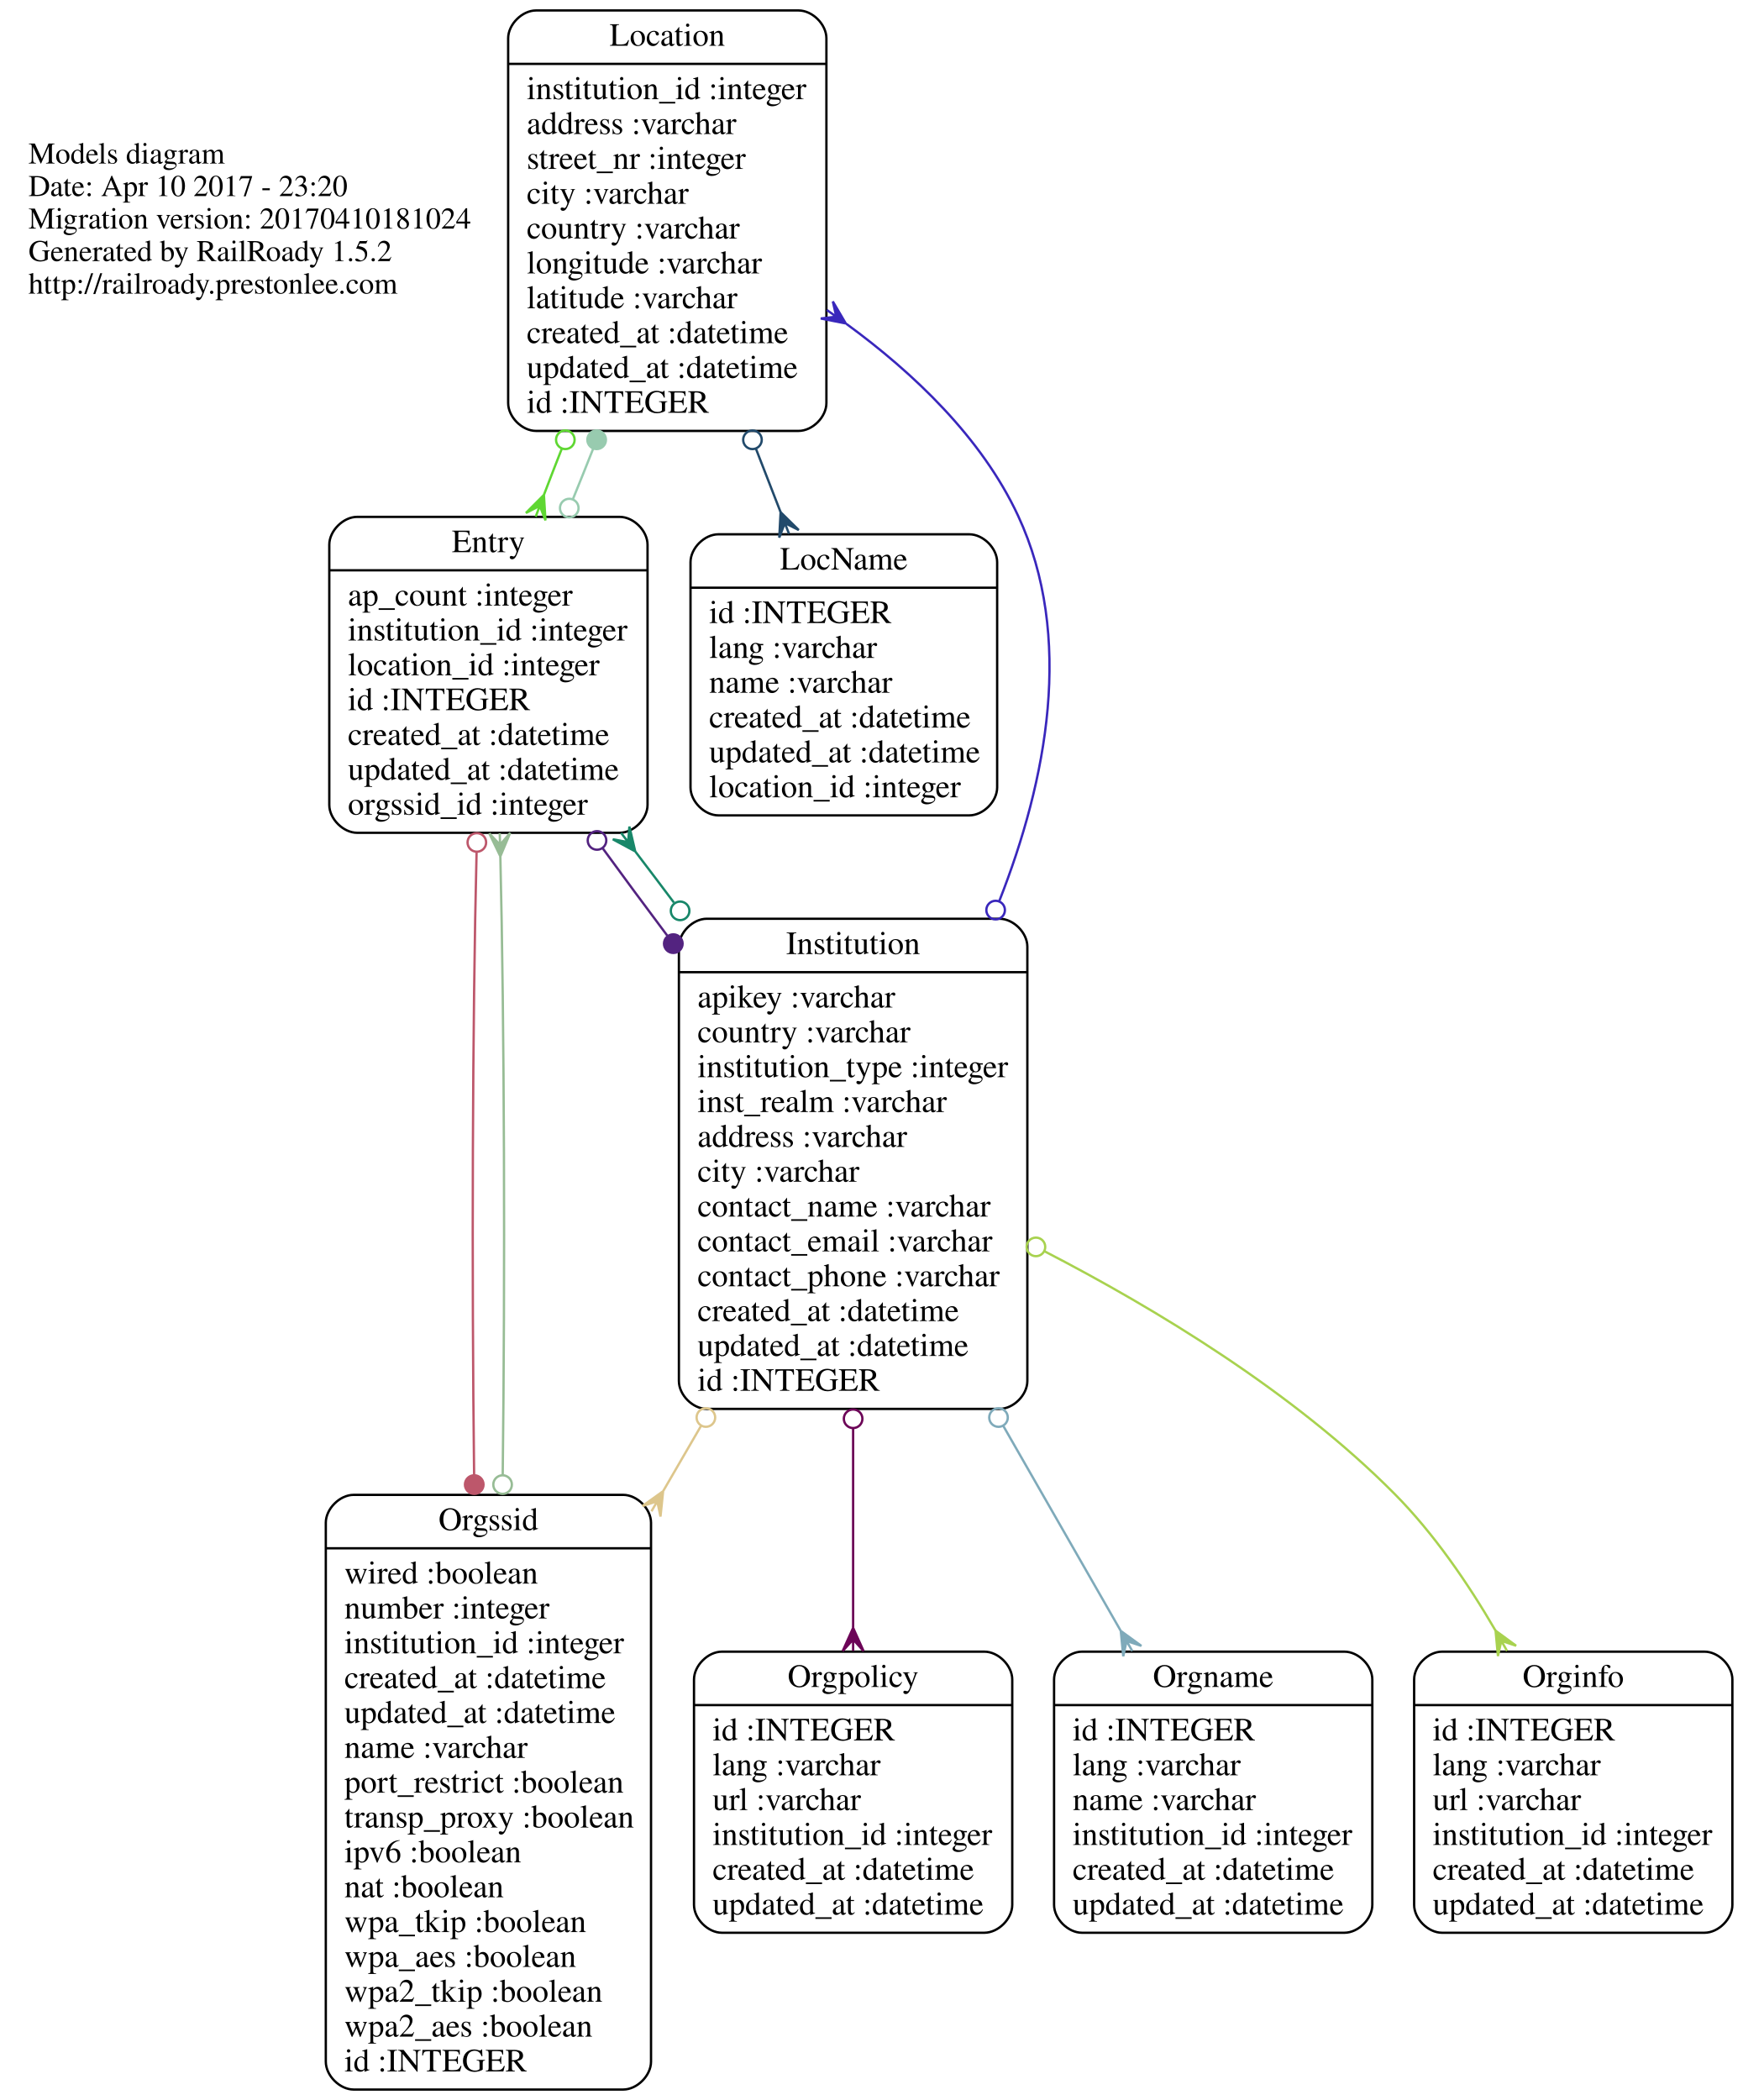
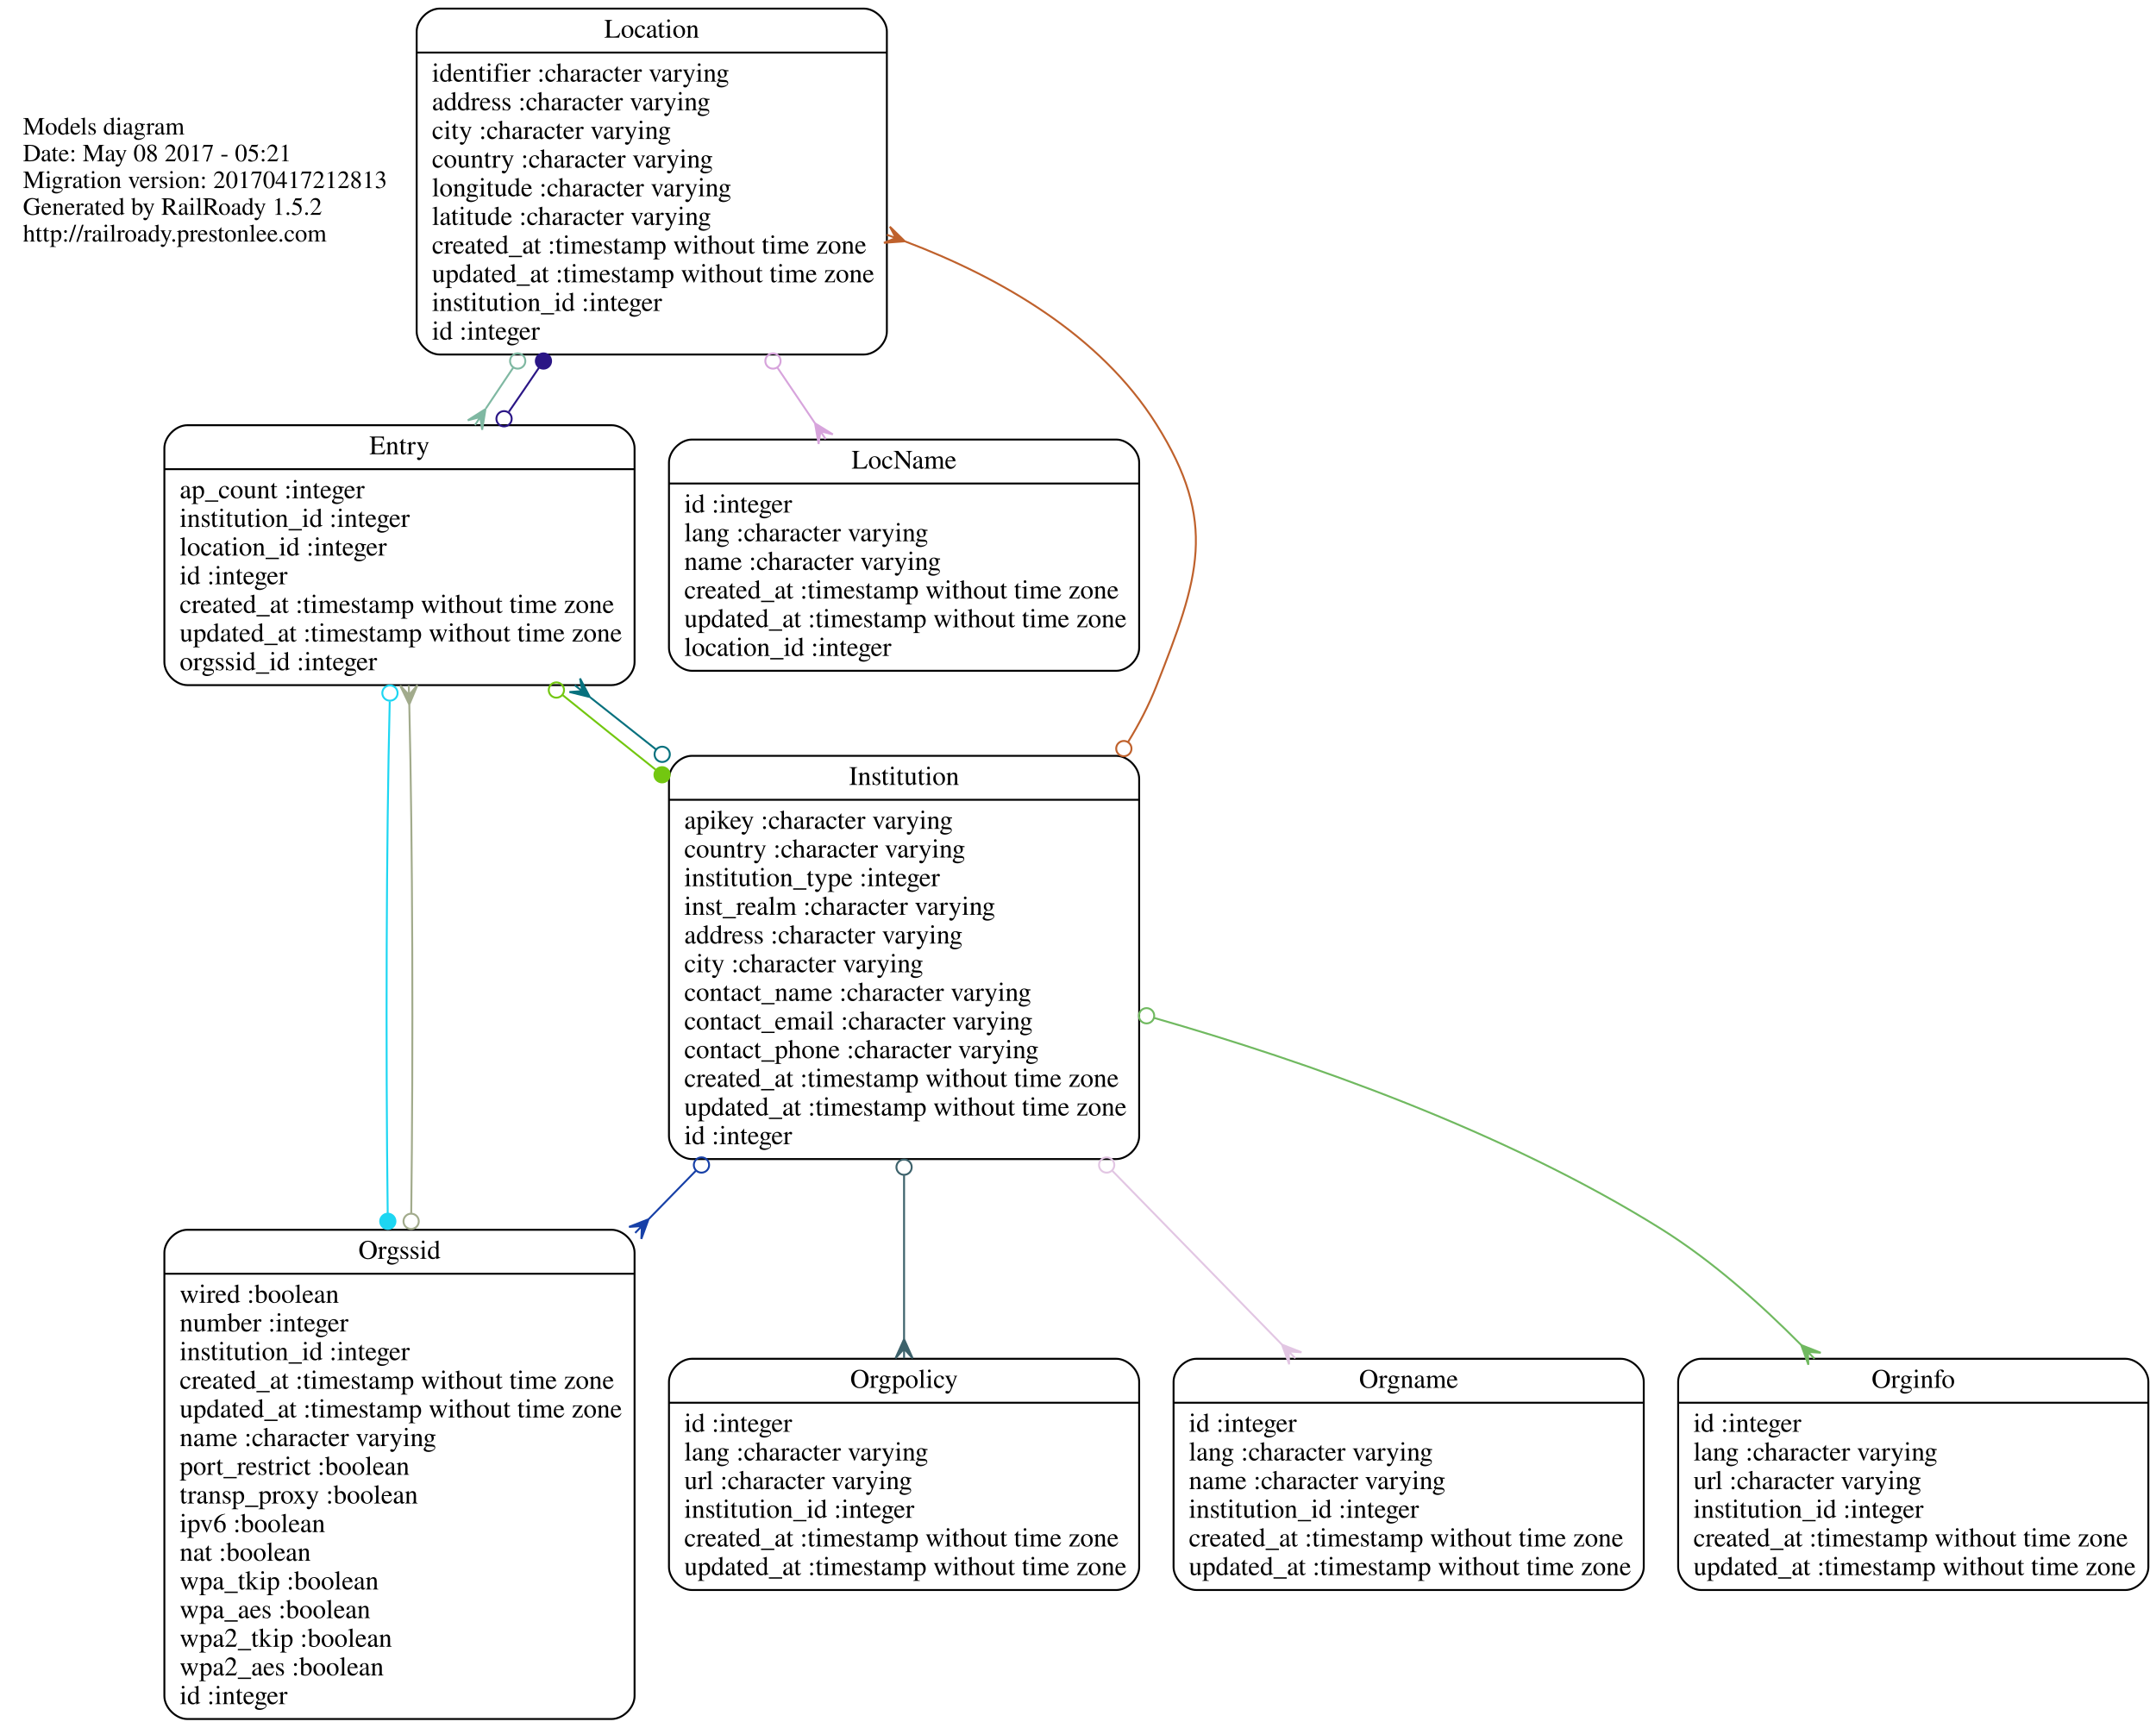
- <svg xmlns="http://www.w3.org/2000/svg" width="750pt" height="904pt" viewBox="0.00 0.00 749.50 904.00">
+ <svg xmlns="http://www.w3.org/2000/svg" width="1128pt" height="904pt" viewBox="0.00 0.00 1128.00 904.00">
  <g id="graph0" class="graph" transform="scale(1 1) rotate(0) translate(4 900)">
-     <polygon fill="transparent" stroke="transparent" points="-4,4 -4,-900 745.5,-900 745.5,4 -4,4" />
+     <polygon fill="transparent" stroke="transparent" points="-4,4 -4,-900 1124,-900 1124,4 -4,4" />
    <g id="node1" class="node">
      <text text-anchor="start" x="8" y="-829.6" font-family="Times,serif" font-size="13.00" fill="#000000">Models diagram</text>
-       <text text-anchor="start" x="8" y="-815.6" font-family="Times,serif" font-size="13.00" fill="#000000">Date: Apr 10 2017 - 23:20</text>
-       <text text-anchor="start" x="8" y="-801.6" font-family="Times,serif" font-size="13.00" fill="#000000">Migration version: 20170410181024</text>
+       <text text-anchor="start" x="8" y="-815.6" font-family="Times,serif" font-size="13.00" fill="#000000">Date: May 08 2017 - 05:21</text>
+       <text text-anchor="start" x="8" y="-801.6" font-family="Times,serif" font-size="13.00" fill="#000000">Migration version: 20170417212813</text>
      <text text-anchor="start" x="8" y="-787.6" font-family="Times,serif" font-size="13.00" fill="#000000">Generated by RailRoady 1.5.2</text>
      <text text-anchor="start" x="8" y="-773.6" font-family="Times,serif" font-size="13.00" fill="#000000">http://railroady.prestonlee.com</text>
    </g>
    <g id="node2" class="node">
-       <path fill="none" stroke="#000000" d="M226.5,-714.5C226.5,-714.5 339.5,-714.5 339.5,-714.5 345.5,-714.5 351.5,-720.5 351.5,-726.5 351.5,-726.5 351.5,-883.5 351.5,-883.5 351.5,-889.5 345.5,-895.5 339.5,-895.5 339.5,-895.5 226.5,-895.5 226.5,-895.5 220.5,-895.5 214.5,-889.5 214.5,-883.5 214.5,-883.5 214.5,-726.5 214.5,-726.5 214.5,-720.5 220.5,-714.5 226.5,-714.5" />
-       <text text-anchor="middle" x="283" y="-880.3" font-family="Times,serif" font-size="14.00" fill="#000000">Location</text>
-       <polyline fill="none" stroke="#000000" points="214.5,-872.5 351.5,-872.5 " />
-       <text text-anchor="start" x="222.5" y="-857.3" font-family="Times,serif" font-size="14.00" fill="#000000">institution_id :integer</text>
-       <text text-anchor="start" x="222.5" y="-842.3" font-family="Times,serif" font-size="14.00" fill="#000000">address :varchar</text>
-       <text text-anchor="start" x="222.5" y="-827.3" font-family="Times,serif" font-size="14.00" fill="#000000">street_nr :integer</text>
-       <text text-anchor="start" x="222.5" y="-812.3" font-family="Times,serif" font-size="14.00" fill="#000000">city :varchar</text>
-       <text text-anchor="start" x="222.5" y="-797.3" font-family="Times,serif" font-size="14.00" fill="#000000">country :varchar</text>
-       <text text-anchor="start" x="222.5" y="-782.3" font-family="Times,serif" font-size="14.00" fill="#000000">longitude :varchar</text>
-       <text text-anchor="start" x="222.5" y="-767.3" font-family="Times,serif" font-size="14.00" fill="#000000">latitude :varchar</text>
-       <text text-anchor="start" x="222.5" y="-752.3" font-family="Times,serif" font-size="14.00" fill="#000000">created_at :datetime</text>
-       <text text-anchor="start" x="222.5" y="-737.3" font-family="Times,serif" font-size="14.00" fill="#000000">updated_at :datetime</text>
-       <text text-anchor="start" x="222.5" y="-722.3" font-family="Times,serif" font-size="14.00" fill="#000000">id :INTEGER</text>
+       <path fill="none" stroke="#000000" d="M226,-714.5C226,-714.5 448,-714.5 448,-714.5 454,-714.5 460,-720.5 460,-726.5 460,-726.5 460,-883.5 460,-883.5 460,-889.5 454,-895.5 448,-895.5 448,-895.5 226,-895.5 226,-895.5 220,-895.5 214,-889.5 214,-883.5 214,-883.5 214,-726.5 214,-726.5 214,-720.5 220,-714.5 226,-714.5" />
+       <text text-anchor="middle" x="337" y="-880.3" font-family="Times,serif" font-size="14.00" fill="#000000">Location</text>
+       <polyline fill="none" stroke="#000000" points="214,-872.5 460,-872.5 " />
+       <text text-anchor="start" x="222" y="-857.3" font-family="Times,serif" font-size="14.00" fill="#000000">identifier :character varying</text>
+       <text text-anchor="start" x="222" y="-842.3" font-family="Times,serif" font-size="14.00" fill="#000000">address :character varying</text>
+       <text text-anchor="start" x="222" y="-827.3" font-family="Times,serif" font-size="14.00" fill="#000000">city :character varying</text>
+       <text text-anchor="start" x="222" y="-812.3" font-family="Times,serif" font-size="14.00" fill="#000000">country :character varying</text>
+       <text text-anchor="start" x="222" y="-797.3" font-family="Times,serif" font-size="14.00" fill="#000000">longitude :character varying</text>
+       <text text-anchor="start" x="222" y="-782.3" font-family="Times,serif" font-size="14.00" fill="#000000">latitude :character varying</text>
+       <text text-anchor="start" x="222" y="-767.3" font-family="Times,serif" font-size="14.00" fill="#000000">created_at :timestamp without time zone</text>
+       <text text-anchor="start" x="222" y="-752.3" font-family="Times,serif" font-size="14.00" fill="#000000">updated_at :timestamp without time zone</text>
+       <text text-anchor="start" x="222" y="-737.3" font-family="Times,serif" font-size="14.00" fill="#000000">institution_id :integer</text>
+       <text text-anchor="start" x="222" y="-722.3" font-family="Times,serif" font-size="14.00" fill="#000000">id :integer</text>
    </g>
    <g id="node3" class="node">
-       <path fill="none" stroke="#000000" d="M149.5,-541.5C149.5,-541.5 262.5,-541.5 262.5,-541.5 268.5,-541.5 274.5,-547.5 274.5,-553.5 274.5,-553.5 274.5,-665.5 274.5,-665.5 274.5,-671.5 268.5,-677.5 262.5,-677.5 262.5,-677.5 149.5,-677.5 149.5,-677.5 143.5,-677.5 137.5,-671.5 137.5,-665.5 137.5,-665.5 137.5,-553.5 137.5,-553.5 137.5,-547.5 143.5,-541.5 149.5,-541.5" />
-       <text text-anchor="middle" x="206" y="-662.3" font-family="Times,serif" font-size="14.00" fill="#000000">Entry</text>
-       <polyline fill="none" stroke="#000000" points="137.5,-654.5 274.5,-654.5 " />
-       <text text-anchor="start" x="145.5" y="-639.3" font-family="Times,serif" font-size="14.00" fill="#000000">ap_count :integer</text>
-       <text text-anchor="start" x="145.5" y="-624.3" font-family="Times,serif" font-size="14.00" fill="#000000">institution_id :integer</text>
-       <text text-anchor="start" x="145.5" y="-609.3" font-family="Times,serif" font-size="14.00" fill="#000000">location_id :integer</text>
-       <text text-anchor="start" x="145.5" y="-594.3" font-family="Times,serif" font-size="14.00" fill="#000000">id :INTEGER</text>
-       <text text-anchor="start" x="145.5" y="-579.3" font-family="Times,serif" font-size="14.00" fill="#000000">created_at :datetime</text>
-       <text text-anchor="start" x="145.5" y="-564.3" font-family="Times,serif" font-size="14.00" fill="#000000">updated_at :datetime</text>
-       <text text-anchor="start" x="145.5" y="-549.3" font-family="Times,serif" font-size="14.00" fill="#000000">orgssid_id :integer</text>
+       <path fill="none" stroke="#000000" d="M94,-541.5C94,-541.5 316,-541.5 316,-541.5 322,-541.5 328,-547.5 328,-553.5 328,-553.5 328,-665.5 328,-665.5 328,-671.5 322,-677.5 316,-677.5 316,-677.5 94,-677.5 94,-677.5 88,-677.5 82,-671.5 82,-665.5 82,-665.5 82,-553.5 82,-553.5 82,-547.5 88,-541.5 94,-541.5" />
+       <text text-anchor="middle" x="205" y="-662.3" font-family="Times,serif" font-size="14.00" fill="#000000">Entry</text>
+       <polyline fill="none" stroke="#000000" points="82,-654.5 328,-654.5 " />
+       <text text-anchor="start" x="90" y="-639.3" font-family="Times,serif" font-size="14.00" fill="#000000">ap_count :integer</text>
+       <text text-anchor="start" x="90" y="-624.3" font-family="Times,serif" font-size="14.00" fill="#000000">institution_id :integer</text>
+       <text text-anchor="start" x="90" y="-609.3" font-family="Times,serif" font-size="14.00" fill="#000000">location_id :integer</text>
+       <text text-anchor="start" x="90" y="-594.3" font-family="Times,serif" font-size="14.00" fill="#000000">id :integer</text>
+       <text text-anchor="start" x="90" y="-579.3" font-family="Times,serif" font-size="14.00" fill="#000000">created_at :timestamp without time zone</text>
+       <text text-anchor="start" x="90" y="-564.3" font-family="Times,serif" font-size="14.00" fill="#000000">updated_at :timestamp without time zone</text>
+       <text text-anchor="start" x="90" y="-549.3" font-family="Times,serif" font-size="14.00" fill="#000000">orgssid_id :integer</text>
    </g>
    <g id="edge1" class="edge">
-       <path fill="none" stroke="#5fd732" d="M237.59,-706.844C234.974,-700.197 232.4,-693.553 229.918,-687.034" />
-       <ellipse fill="none" stroke="#5fd732" cx="239.111" cy="-710.685" rx="4" ry="4" />
-       <polygon fill="#5fd732" stroke="#5fd732" points="229.883,-686.942 230.561,-675.997 228.117,-682.265 226.351,-677.587 226.351,-677.587 226.351,-677.587 228.117,-682.265 222.141,-679.176 229.883,-686.942 229.883,-686.942" />
+       <path fill="none" stroke="#7fb8a2" d="M264.565,-707.717C259.728,-700.556 254.938,-693.393 250.297,-686.379" />
+       <ellipse fill="none" stroke="#7fb8a2" cx="266.852" cy="-711.092" rx="4" ry="4" />
+       <polygon fill="#7fb8a2" stroke="#7fb8a2" points="250.006,-685.938 248.264,-675.112 247.256,-681.763 244.506,-677.587 244.506,-677.587 244.506,-677.587 247.256,-681.763 240.748,-680.062 250.006,-685.938 250.006,-685.938" />
    </g>
    <g id="node7" class="node">
-       <path fill="none" stroke="#000000" d="M305,-549C305,-549 413,-549 413,-549 419,-549 425,-555 425,-561 425,-561 425,-658 425,-658 425,-664 419,-670 413,-670 413,-670 305,-670 305,-670 299,-670 293,-664 293,-658 293,-658 293,-561 293,-561 293,-555 299,-549 305,-549" />
-       <text text-anchor="middle" x="359" y="-654.8" font-family="Times,serif" font-size="14.00" fill="#000000">LocName</text>
-       <polyline fill="none" stroke="#000000" points="293,-647 425,-647 " />
-       <text text-anchor="start" x="301" y="-631.8" font-family="Times,serif" font-size="14.00" fill="#000000">id :INTEGER</text>
-       <text text-anchor="start" x="301" y="-616.8" font-family="Times,serif" font-size="14.00" fill="#000000">lang :varchar</text>
-       <text text-anchor="start" x="301" y="-601.8" font-family="Times,serif" font-size="14.00" fill="#000000">name :varchar</text>
-       <text text-anchor="start" x="301" y="-586.8" font-family="Times,serif" font-size="14.00" fill="#000000">created_at :datetime</text>
-       <text text-anchor="start" x="301" y="-571.8" font-family="Times,serif" font-size="14.00" fill="#000000">updated_at :datetime</text>
-       <text text-anchor="start" x="301" y="-556.8" font-family="Times,serif" font-size="14.00" fill="#000000">location_id :integer</text>
+       <path fill="none" stroke="#000000" d="M358,-549C358,-549 580,-549 580,-549 586,-549 592,-555 592,-561 592,-561 592,-658 592,-658 592,-664 586,-670 580,-670 580,-670 358,-670 358,-670 352,-670 346,-664 346,-658 346,-658 346,-561 346,-561 346,-555 352,-549 358,-549" />
+       <text text-anchor="middle" x="469" y="-654.8" font-family="Times,serif" font-size="14.00" fill="#000000">LocName</text>
+       <polyline fill="none" stroke="#000000" points="346,-647 592,-647 " />
+       <text text-anchor="start" x="354" y="-631.8" font-family="Times,serif" font-size="14.00" fill="#000000">id :integer</text>
+       <text text-anchor="start" x="354" y="-616.8" font-family="Times,serif" font-size="14.00" fill="#000000">lang :character varying</text>
+       <text text-anchor="start" x="354" y="-601.8" font-family="Times,serif" font-size="14.00" fill="#000000">name :character varying</text>
+       <text text-anchor="start" x="354" y="-586.8" font-family="Times,serif" font-size="14.00" fill="#000000">created_at :timestamp without time zone</text>
+       <text text-anchor="start" x="354" y="-571.8" font-family="Times,serif" font-size="14.00" fill="#000000">updated_at :timestamp without time zone</text>
+       <text text-anchor="start" x="354" y="-556.8" font-family="Times,serif" font-size="14.00" fill="#000000">location_id :integer</text>
    </g>
    <g id="edge2" class="edge">
-       <path fill="none" stroke="#224a6b" d="M321.227,-706.666C324.778,-697.533 328.325,-688.406 331.747,-679.606" />
-       <ellipse fill="none" stroke="#224a6b" cx="319.668" cy="-710.676" rx="4" ry="4" />
-       <polygon fill="#224a6b" stroke="#224a6b" points="331.78,-679.52 339.598,-671.83 333.592,-674.859 335.403,-670.199 335.403,-670.199 335.403,-670.199 333.592,-674.859 331.209,-668.569 331.78,-679.52 331.78,-679.52" />
+       <path fill="none" stroke="#d7a4dc" d="M402.682,-707.722C409.293,-697.93 415.908,-688.133 422.262,-678.722" />
+       <ellipse fill="none" stroke="#d7a4dc" cx="400.408" cy="-711.089" rx="4" ry="4" />
+       <polygon fill="#d7a4dc" stroke="#d7a4dc" points="422.421,-678.487 431.746,-672.717 425.219,-674.343 428.017,-670.199 428.017,-670.199 428.017,-670.199 425.219,-674.343 424.287,-667.681 422.421,-678.487 422.421,-678.487" />
    </g>
    <g id="edge4" class="edge">
-       <path fill="none" stroke="#98cbaf" d="M242.418,-685.218C245.315,-692.317 248.227,-699.579 251.09,-706.844" />
-       <ellipse fill="none" stroke="#98cbaf" cx="240.803" cy="-681.287" rx="4" ry="4" />
-       <ellipse fill="#98cbaf" stroke="#98cbaf" cx="252.593" cy="-710.679" rx="4" ry="4" />
+       <path fill="none" stroke="#2b1686" d="M262.233,-684.512C267.481,-692.119 272.803,-699.92 278.065,-707.717" />
+       <ellipse fill="none" stroke="#2b1686" cx="259.715" cy="-680.876" rx="4" ry="4" />
+       <ellipse fill="#2b1686" stroke="#2b1686" cx="280.331" cy="-711.085" rx="4" ry="4" />
    </g>
    <g id="node4" class="node">
-       <path fill="none" stroke="#000000" d="M300,-293.5C300,-293.5 426,-293.5 426,-293.5 432,-293.5 438,-299.5 438,-305.5 438,-305.5 438,-492.5 438,-492.5 438,-498.5 432,-504.5 426,-504.5 426,-504.5 300,-504.5 300,-504.5 294,-504.5 288,-498.5 288,-492.5 288,-492.5 288,-305.5 288,-305.5 288,-299.5 294,-293.5 300,-293.5" />
-       <text text-anchor="middle" x="363" y="-489.3" font-family="Times,serif" font-size="14.00" fill="#000000">Institution</text>
-       <polyline fill="none" stroke="#000000" points="288,-481.5 438,-481.5 " />
-       <text text-anchor="start" x="296" y="-466.3" font-family="Times,serif" font-size="14.00" fill="#000000">apikey :varchar</text>
-       <text text-anchor="start" x="296" y="-451.3" font-family="Times,serif" font-size="14.00" fill="#000000">country :varchar</text>
-       <text text-anchor="start" x="296" y="-436.3" font-family="Times,serif" font-size="14.00" fill="#000000">institution_type :integer</text>
-       <text text-anchor="start" x="296" y="-421.3" font-family="Times,serif" font-size="14.00" fill="#000000">inst_realm :varchar</text>
-       <text text-anchor="start" x="296" y="-406.3" font-family="Times,serif" font-size="14.00" fill="#000000">address :varchar</text>
-       <text text-anchor="start" x="296" y="-391.3" font-family="Times,serif" font-size="14.00" fill="#000000">city :varchar</text>
-       <text text-anchor="start" x="296" y="-376.3" font-family="Times,serif" font-size="14.00" fill="#000000">contact_name :varchar</text>
-       <text text-anchor="start" x="296" y="-361.3" font-family="Times,serif" font-size="14.00" fill="#000000">contact_email :varchar</text>
-       <text text-anchor="start" x="296" y="-346.3" font-family="Times,serif" font-size="14.00" fill="#000000">contact_phone :varchar</text>
-       <text text-anchor="start" x="296" y="-331.3" font-family="Times,serif" font-size="14.00" fill="#000000">created_at :datetime</text>
-       <text text-anchor="start" x="296" y="-316.3" font-family="Times,serif" font-size="14.00" fill="#000000">updated_at :datetime</text>
-       <text text-anchor="start" x="296" y="-301.3" font-family="Times,serif" font-size="14.00" fill="#000000">id :INTEGER</text>
+       <path fill="none" stroke="#000000" d="M358,-293.5C358,-293.5 580,-293.5 580,-293.5 586,-293.5 592,-299.5 592,-305.5 592,-305.5 592,-492.5 592,-492.5 592,-498.5 586,-504.5 580,-504.5 580,-504.5 358,-504.5 358,-504.5 352,-504.5 346,-498.5 346,-492.5 346,-492.5 346,-305.5 346,-305.5 346,-299.5 352,-293.5 358,-293.5" />
+       <text text-anchor="middle" x="469" y="-489.3" font-family="Times,serif" font-size="14.00" fill="#000000">Institution</text>
+       <polyline fill="none" stroke="#000000" points="346,-481.5 592,-481.5 " />
+       <text text-anchor="start" x="354" y="-466.3" font-family="Times,serif" font-size="14.00" fill="#000000">apikey :character varying</text>
+       <text text-anchor="start" x="354" y="-451.3" font-family="Times,serif" font-size="14.00" fill="#000000">country :character varying</text>
+       <text text-anchor="start" x="354" y="-436.3" font-family="Times,serif" font-size="14.00" fill="#000000">institution_type :integer</text>
+       <text text-anchor="start" x="354" y="-421.3" font-family="Times,serif" font-size="14.00" fill="#000000">inst_realm :character varying</text>
+       <text text-anchor="start" x="354" y="-406.3" font-family="Times,serif" font-size="14.00" fill="#000000">address :character varying</text>
+       <text text-anchor="start" x="354" y="-391.3" font-family="Times,serif" font-size="14.00" fill="#000000">city :character varying</text>
+       <text text-anchor="start" x="354" y="-376.3" font-family="Times,serif" font-size="14.00" fill="#000000">contact_name :character varying</text>
+       <text text-anchor="start" x="354" y="-361.3" font-family="Times,serif" font-size="14.00" fill="#000000">contact_email :character varying</text>
+       <text text-anchor="start" x="354" y="-346.3" font-family="Times,serif" font-size="14.00" fill="#000000">contact_phone :character varying</text>
+       <text text-anchor="start" x="354" y="-331.3" font-family="Times,serif" font-size="14.00" fill="#000000">created_at :timestamp without time zone</text>
+       <text text-anchor="start" x="354" y="-316.3" font-family="Times,serif" font-size="14.00" fill="#000000">updated_at :timestamp without time zone</text>
+       <text text-anchor="start" x="354" y="-301.3" font-family="Times,serif" font-size="14.00" fill="#000000">id :integer</text>
    </g>
    <g id="edge3" class="edge">
-       <path fill="none" stroke="#532380" d="M255.137,-534.919C264.035,-522.703 273.514,-509.883 283.022,-497.2" />
-       <ellipse fill="none" stroke="#532380" cx="252.747" cy="-538.211" rx="4" ry="4" />
-       <ellipse fill="#532380" stroke="#532380" cx="285.591" cy="-493.782" rx="4" ry="4" />
+       <path fill="none" stroke="#73c710" d="M290.414,-536.241C305.954,-523.665 322.479,-510.417 338.964,-497.312" />
+       <ellipse fill="none" stroke="#73c710" cx="287.096" cy="-538.929" rx="4" ry="4" />
+       <ellipse fill="#73c710" stroke="#73c710" cx="342.391" cy="-494.591" rx="4" ry="4" />
    </g>
    <g id="node6" class="node">
-       <path fill="none" stroke="#000000" d="M148,-.5C148,-.5 264,-.5 264,-.5 270,-.5 276,-6.5 276,-12.5 276,-12.5 276,-244.5 276,-244.5 276,-250.5 270,-256.5 264,-256.5 264,-256.5 148,-256.5 148,-256.5 142,-256.5 136,-250.5 136,-244.5 136,-244.5 136,-12.5 136,-12.5 136,-6.5 142,-.5 148,-.5" />
-       <text text-anchor="middle" x="206" y="-241.3" font-family="Times,serif" font-size="14.00" fill="#000000">Orgssid</text>
-       <polyline fill="none" stroke="#000000" points="136,-233.5 276,-233.5 " />
-       <text text-anchor="start" x="144" y="-218.3" font-family="Times,serif" font-size="14.00" fill="#000000">wired :boolean</text>
-       <text text-anchor="start" x="144" y="-203.3" font-family="Times,serif" font-size="14.00" fill="#000000">number :integer</text>
-       <text text-anchor="start" x="144" y="-188.3" font-family="Times,serif" font-size="14.00" fill="#000000">institution_id :integer</text>
-       <text text-anchor="start" x="144" y="-173.3" font-family="Times,serif" font-size="14.00" fill="#000000">created_at :datetime</text>
-       <text text-anchor="start" x="144" y="-158.3" font-family="Times,serif" font-size="14.00" fill="#000000">updated_at :datetime</text>
-       <text text-anchor="start" x="144" y="-143.3" font-family="Times,serif" font-size="14.00" fill="#000000">name :varchar</text>
-       <text text-anchor="start" x="144" y="-128.3" font-family="Times,serif" font-size="14.00" fill="#000000">port_restrict :boolean</text>
-       <text text-anchor="start" x="144" y="-113.3" font-family="Times,serif" font-size="14.00" fill="#000000">transp_proxy :boolean</text>
-       <text text-anchor="start" x="144" y="-98.3" font-family="Times,serif" font-size="14.00" fill="#000000">ipv6 :boolean</text>
-       <text text-anchor="start" x="144" y="-83.3" font-family="Times,serif" font-size="14.00" fill="#000000">nat :boolean</text>
-       <text text-anchor="start" x="144" y="-68.3" font-family="Times,serif" font-size="14.00" fill="#000000">wpa_tkip :boolean</text>
-       <text text-anchor="start" x="144" y="-53.3" font-family="Times,serif" font-size="14.00" fill="#000000">wpa_aes :boolean</text>
-       <text text-anchor="start" x="144" y="-38.3" font-family="Times,serif" font-size="14.00" fill="#000000">wpa2_tkip :boolean</text>
-       <text text-anchor="start" x="144" y="-23.3" font-family="Times,serif" font-size="14.00" fill="#000000">wpa2_aes :boolean</text>
-       <text text-anchor="start" x="144" y="-8.3" font-family="Times,serif" font-size="14.00" fill="#000000">id :INTEGER</text>
+       <path fill="none" stroke="#000000" d="M94,-.5C94,-.5 316,-.5 316,-.5 322,-.5 328,-6.5 328,-12.5 328,-12.5 328,-244.5 328,-244.5 328,-250.5 322,-256.5 316,-256.5 316,-256.5 94,-256.5 94,-256.5 88,-256.5 82,-250.5 82,-244.5 82,-244.5 82,-12.5 82,-12.5 82,-6.5 88,-.5 94,-.5" />
+       <text text-anchor="middle" x="205" y="-241.3" font-family="Times,serif" font-size="14.00" fill="#000000">Orgssid</text>
+       <polyline fill="none" stroke="#000000" points="82,-233.5 328,-233.5 " />
+       <text text-anchor="start" x="90" y="-218.3" font-family="Times,serif" font-size="14.00" fill="#000000">wired :boolean</text>
+       <text text-anchor="start" x="90" y="-203.3" font-family="Times,serif" font-size="14.00" fill="#000000">number :integer</text>
+       <text text-anchor="start" x="90" y="-188.3" font-family="Times,serif" font-size="14.00" fill="#000000">institution_id :integer</text>
+       <text text-anchor="start" x="90" y="-173.3" font-family="Times,serif" font-size="14.00" fill="#000000">created_at :timestamp without time zone</text>
+       <text text-anchor="start" x="90" y="-158.3" font-family="Times,serif" font-size="14.00" fill="#000000">updated_at :timestamp without time zone</text>
+       <text text-anchor="start" x="90" y="-143.3" font-family="Times,serif" font-size="14.00" fill="#000000">name :character varying</text>
+       <text text-anchor="start" x="90" y="-128.3" font-family="Times,serif" font-size="14.00" fill="#000000">port_restrict :boolean</text>
+       <text text-anchor="start" x="90" y="-113.3" font-family="Times,serif" font-size="14.00" fill="#000000">transp_proxy :boolean</text>
+       <text text-anchor="start" x="90" y="-98.3" font-family="Times,serif" font-size="14.00" fill="#000000">ipv6 :boolean</text>
+       <text text-anchor="start" x="90" y="-83.3" font-family="Times,serif" font-size="14.00" fill="#000000">nat :boolean</text>
+       <text text-anchor="start" x="90" y="-68.3" font-family="Times,serif" font-size="14.00" fill="#000000">wpa_tkip :boolean</text>
+       <text text-anchor="start" x="90" y="-53.3" font-family="Times,serif" font-size="14.00" fill="#000000">wpa_aes :boolean</text>
+       <text text-anchor="start" x="90" y="-38.3" font-family="Times,serif" font-size="14.00" fill="#000000">wpa2_tkip :boolean</text>
+       <text text-anchor="start" x="90" y="-23.3" font-family="Times,serif" font-size="14.00" fill="#000000">wpa2_aes :boolean</text>
+       <text text-anchor="start" x="90" y="-8.3" font-family="Times,serif" font-size="14.00" fill="#000000">id :integer</text>
    </g>
    <g id="edge5" class="edge">
-       <path fill="none" stroke="#bd576b" d="M200.903,-532.957C199.139,-461.05 198.787,-351.817 199.846,-264.989" />
-       <ellipse fill="none" stroke="#bd576b" cx="201.017" cy="-537.351" rx="4" ry="4" />
-       <ellipse fill="#bd576b" stroke="#bd576b" cx="199.898" cy="-260.924" rx="4" ry="4" />
+       <path fill="none" stroke="#1dd6f2" d="M199.903,-532.957C198.139,-461.05 197.787,-351.817 198.846,-264.989" />
+       <ellipse fill="none" stroke="#1dd6f2" cx="200.017" cy="-537.351" rx="4" ry="4" />
+       <ellipse fill="#1dd6f2" stroke="#1dd6f2" cx="198.898" cy="-260.924" rx="4" ry="4" />
    </g>
    <g id="edge11" class="edge">
-       <path fill="none" stroke="#3927bc" d="M425.922,-512.135C446.379,-564.203 458.281,-625.852 434,-678 418.34,-711.634 388.902,-739.54 360.148,-760.546" />
-       <ellipse fill="none" stroke="#3927bc" cx="424.344" cy="-508.233" rx="4" ry="4" />
-       <polygon fill="#3927bc" stroke="#3927bc" points="359.822,-760.777 349.063,-762.894 355.745,-763.67 351.667,-766.564 351.667,-766.564 351.667,-766.564 355.745,-763.67 354.271,-770.234 359.822,-760.777 359.822,-760.777" />
+       <path fill="none" stroke="#bf612c" d="M586.178,-511.709C591.984,-521.124 597.037,-530.917 601,-541 623.271,-597.67 633.406,-626.451 601,-678 571.629,-724.723 519.727,-754.654 469.671,-773.634" />
+       <ellipse fill="none" stroke="#bf612c" cx="583.982" cy="-508.287" rx="4" ry="4" />
+       <polygon fill="#bf612c" stroke="#bf612c" points="469.413,-773.729 458.475,-772.944 464.718,-775.449 460.023,-777.169 460.023,-777.169 460.023,-777.169 464.718,-775.449 461.571,-781.394 469.413,-773.729 469.413,-773.729" />
    </g>
    <g id="edge10" class="edge">
-       <path fill="none" stroke="#188769" d="M285.837,-511.488C280.303,-518.87 274.759,-526.204 269.315,-533.345" />
-       <ellipse fill="none" stroke="#188769" cx="288.519" cy="-507.902" rx="4" ry="4" />
-       <polygon fill="#188769" stroke="#188769" points="269.193,-533.505 259.543,-538.713 266.155,-537.476 263.117,-541.447 263.117,-541.447 263.117,-541.447 266.155,-537.476 266.691,-544.182 269.193,-533.505 269.193,-533.505" />
+       <path fill="none" stroke="#07717e" d="M339.19,-507.883C327.672,-517.053 316.132,-526.185 304.919,-535.002" />
+       <ellipse fill="none" stroke="#07717e" cx="342.456" cy="-505.28" rx="4" ry="4" />
+       <polygon fill="#07717e" stroke="#07717e" points="304.575,-535.272 293.93,-537.908 300.642,-538.36 296.709,-541.447 296.709,-541.447 296.709,-541.447 300.642,-538.36 299.488,-544.987 304.575,-535.272 304.575,-535.272" />
    </g>
    <g id="node5" class="node">
-       <path fill="none" stroke="#000000" d="M306.5,-68C306.5,-68 419.5,-68 419.5,-68 425.5,-68 431.5,-74 431.5,-80 431.5,-80 431.5,-177 431.5,-177 431.5,-183 425.5,-189 419.5,-189 419.5,-189 306.5,-189 306.5,-189 300.5,-189 294.5,-183 294.5,-177 294.5,-177 294.5,-80 294.5,-80 294.5,-74 300.5,-68 306.5,-68" />
-       <text text-anchor="middle" x="363" y="-173.8" font-family="Times,serif" font-size="14.00" fill="#000000">Orgpolicy</text>
-       <polyline fill="none" stroke="#000000" points="294.5,-166 431.5,-166 " />
-       <text text-anchor="start" x="302.5" y="-150.8" font-family="Times,serif" font-size="14.00" fill="#000000">id :INTEGER</text>
-       <text text-anchor="start" x="302.5" y="-135.8" font-family="Times,serif" font-size="14.00" fill="#000000">lang :varchar</text>
-       <text text-anchor="start" x="302.5" y="-120.8" font-family="Times,serif" font-size="14.00" fill="#000000">url :varchar</text>
-       <text text-anchor="start" x="302.5" y="-105.8" font-family="Times,serif" font-size="14.00" fill="#000000">institution_id :integer</text>
-       <text text-anchor="start" x="302.5" y="-90.8" font-family="Times,serif" font-size="14.00" fill="#000000">created_at :datetime</text>
-       <text text-anchor="start" x="302.5" y="-75.8" font-family="Times,serif" font-size="14.00" fill="#000000">updated_at :datetime</text>
+       <path fill="none" stroke="#000000" d="M358,-68C358,-68 580,-68 580,-68 586,-68 592,-74 592,-80 592,-80 592,-177 592,-177 592,-183 586,-189 580,-189 580,-189 358,-189 358,-189 352,-189 346,-183 346,-177 346,-177 346,-80 346,-80 346,-74 352,-68 358,-68" />
+       <text text-anchor="middle" x="469" y="-173.8" font-family="Times,serif" font-size="14.00" fill="#000000">Orgpolicy</text>
+       <polyline fill="none" stroke="#000000" points="346,-166 592,-166 " />
+       <text text-anchor="start" x="354" y="-150.8" font-family="Times,serif" font-size="14.00" fill="#000000">id :integer</text>
+       <text text-anchor="start" x="354" y="-135.8" font-family="Times,serif" font-size="14.00" fill="#000000">lang :character varying</text>
+       <text text-anchor="start" x="354" y="-120.8" font-family="Times,serif" font-size="14.00" fill="#000000">url :character varying</text>
+       <text text-anchor="start" x="354" y="-105.8" font-family="Times,serif" font-size="14.00" fill="#000000">institution_id :integer</text>
+       <text text-anchor="start" x="354" y="-90.8" font-family="Times,serif" font-size="14.00" fill="#000000">created_at :timestamp without time zone</text>
+       <text text-anchor="start" x="354" y="-75.8" font-family="Times,serif" font-size="14.00" fill="#000000">updated_at :timestamp without time zone</text>
    </g>
    <g id="edge8" class="edge">
-       <path fill="none" stroke="#6c0457" d="M363,-284.943C363,-255.935 363,-225.593 363,-199.435" />
-       <ellipse fill="none" stroke="#6c0457" cx="363" cy="-289.255" rx="4" ry="4" />
-       <polygon fill="#6c0457" stroke="#6c0457" points="363,-199.252 367.5,-189.251 363,-194.252 363,-189.252 363,-189.252 363,-189.252 363,-194.252 358.5,-189.252 363,-199.252 363,-199.252" />
+       <path fill="none" stroke="#3d626b" d="M469,-284.943C469,-255.935 469,-225.593 469,-199.435" />
+       <ellipse fill="none" stroke="#3d626b" cx="469" cy="-289.255" rx="4" ry="4" />
+       <polygon fill="#3d626b" stroke="#3d626b" points="469,-199.252 473.5,-189.251 469,-194.252 469,-189.252 469,-189.252 469,-189.252 469,-194.252 464.5,-189.252 469,-199.252 469,-199.252" />
    </g>
    <g id="edge9" class="edge">
-       <path fill="none" stroke="#ddc68c" d="M297.499,-286.146C292.165,-276.956 286.748,-267.623 281.351,-258.325" />
-       <ellipse fill="none" stroke="#ddc68c" cx="299.617" cy="-289.796" rx="4" ry="4" />
-       <polygon fill="#ddc68c" stroke="#ddc68c" points="281.206,-258.075 280.079,-247.167 278.697,-253.751 276.187,-249.427 276.187,-249.427 276.187,-249.427 278.697,-253.751 272.295,-251.685 281.206,-258.075 281.206,-258.075" />
+       <path fill="none" stroke="#1740a7" d="M360.01,-287.327C351.924,-279.042 343.719,-270.635 335.522,-262.236" />
+       <ellipse fill="none" stroke="#1740a7" cx="363.003" cy="-290.393" rx="4" ry="4" />
+       <polygon fill="#1740a7" stroke="#1740a7" points="335.308,-262.016 331.544,-251.717 331.816,-258.438 328.323,-254.86 328.323,-254.86 328.323,-254.86 331.816,-258.438 325.103,-258.003 335.308,-262.016 335.308,-262.016" />
    </g>
    <g id="node8" class="node">
-       <path fill="none" stroke="#000000" d="M461.5,-68C461.5,-68 574.5,-68 574.5,-68 580.5,-68 586.5,-74 586.5,-80 586.5,-80 586.5,-177 586.5,-177 586.5,-183 580.5,-189 574.5,-189 574.5,-189 461.5,-189 461.5,-189 455.5,-189 449.5,-183 449.5,-177 449.5,-177 449.5,-80 449.5,-80 449.5,-74 455.5,-68 461.5,-68" />
-       <text text-anchor="middle" x="518" y="-173.8" font-family="Times,serif" font-size="14.00" fill="#000000">Orgname</text>
-       <polyline fill="none" stroke="#000000" points="449.5,-166 586.5,-166 " />
-       <text text-anchor="start" x="457.5" y="-150.8" font-family="Times,serif" font-size="14.00" fill="#000000">id :INTEGER</text>
-       <text text-anchor="start" x="457.5" y="-135.8" font-family="Times,serif" font-size="14.00" fill="#000000">lang :varchar</text>
-       <text text-anchor="start" x="457.5" y="-120.8" font-family="Times,serif" font-size="14.00" fill="#000000">name :varchar</text>
-       <text text-anchor="start" x="457.5" y="-105.8" font-family="Times,serif" font-size="14.00" fill="#000000">institution_id :integer</text>
-       <text text-anchor="start" x="457.5" y="-90.8" font-family="Times,serif" font-size="14.00" fill="#000000">created_at :datetime</text>
-       <text text-anchor="start" x="457.5" y="-75.8" font-family="Times,serif" font-size="14.00" fill="#000000">updated_at :datetime</text>
+       <path fill="none" stroke="#000000" d="M622,-68C622,-68 844,-68 844,-68 850,-68 856,-74 856,-80 856,-80 856,-177 856,-177 856,-183 850,-189 844,-189 844,-189 622,-189 622,-189 616,-189 610,-183 610,-177 610,-177 610,-80 610,-80 610,-74 616,-68 622,-68" />
+       <text text-anchor="middle" x="733" y="-173.8" font-family="Times,serif" font-size="14.00" fill="#000000">Orgname</text>
+       <polyline fill="none" stroke="#000000" points="610,-166 856,-166 " />
+       <text text-anchor="start" x="618" y="-150.8" font-family="Times,serif" font-size="14.00" fill="#000000">id :integer</text>
+       <text text-anchor="start" x="618" y="-135.8" font-family="Times,serif" font-size="14.00" fill="#000000">lang :character varying</text>
+       <text text-anchor="start" x="618" y="-120.8" font-family="Times,serif" font-size="14.00" fill="#000000">name :character varying</text>
+       <text text-anchor="start" x="618" y="-105.8" font-family="Times,serif" font-size="14.00" fill="#000000">institution_id :integer</text>
+       <text text-anchor="start" x="618" y="-90.8" font-family="Times,serif" font-size="14.00" fill="#000000">created_at :timestamp without time zone</text>
+       <text text-anchor="start" x="618" y="-75.8" font-family="Times,serif" font-size="14.00" fill="#000000">updated_at :timestamp without time zone</text>
    </g>
    <g id="edge6" class="edge">
-       <path fill="none" stroke="#7faaba" d="M427.638,-286.195C444.746,-256.339 462.715,-224.982 478.082,-198.164" />
-       <ellipse fill="none" stroke="#7faaba" cx="425.582" cy="-289.785" rx="4" ry="4" />
-       <polygon fill="#7faaba" stroke="#7faaba" points="478.217,-197.928 487.093,-191.489 480.703,-193.59 483.189,-189.252 483.189,-189.252 483.189,-189.252 480.703,-193.59 479.284,-187.014 478.217,-197.928 478.217,-197.928" />
+       <path fill="none" stroke="#e2c6e3" d="M577.873,-287.446C607.976,-256.602 639.735,-224.062 666.622,-196.513" />
+       <ellipse fill="none" stroke="#e2c6e3" cx="574.997" cy="-290.393" rx="4" ry="4" />
+       <polygon fill="#e2c6e3" stroke="#e2c6e3" points="666.724,-196.408 676.929,-192.395 670.216,-192.83 673.708,-189.252 673.708,-189.252 673.708,-189.252 670.216,-192.83 670.488,-186.108 666.724,-196.408 666.724,-196.408" />
    </g>
    <g id="node9" class="node">
-       <path fill="none" stroke="#000000" d="M616.5,-68C616.5,-68 729.5,-68 729.5,-68 735.5,-68 741.5,-74 741.5,-80 741.5,-80 741.5,-177 741.5,-177 741.5,-183 735.5,-189 729.5,-189 729.5,-189 616.5,-189 616.5,-189 610.5,-189 604.5,-183 604.5,-177 604.5,-177 604.5,-80 604.5,-80 604.5,-74 610.5,-68 616.5,-68" />
-       <text text-anchor="middle" x="673" y="-173.8" font-family="Times,serif" font-size="14.00" fill="#000000">Orginfo</text>
-       <polyline fill="none" stroke="#000000" points="604.5,-166 741.5,-166 " />
-       <text text-anchor="start" x="612.5" y="-150.8" font-family="Times,serif" font-size="14.00" fill="#000000">id :INTEGER</text>
-       <text text-anchor="start" x="612.5" y="-135.8" font-family="Times,serif" font-size="14.00" fill="#000000">lang :varchar</text>
-       <text text-anchor="start" x="612.5" y="-120.8" font-family="Times,serif" font-size="14.00" fill="#000000">url :varchar</text>
-       <text text-anchor="start" x="612.5" y="-105.8" font-family="Times,serif" font-size="14.00" fill="#000000">institution_id :integer</text>
-       <text text-anchor="start" x="612.5" y="-90.8" font-family="Times,serif" font-size="14.00" fill="#000000">created_at :datetime</text>
-       <text text-anchor="start" x="612.5" y="-75.8" font-family="Times,serif" font-size="14.00" fill="#000000">updated_at :datetime</text>
+       <path fill="none" stroke="#000000" d="M886,-68C886,-68 1108,-68 1108,-68 1114,-68 1120,-74 1120,-80 1120,-80 1120,-177 1120,-177 1120,-183 1114,-189 1108,-189 1108,-189 886,-189 886,-189 880,-189 874,-183 874,-177 874,-177 874,-80 874,-80 874,-74 880,-68 886,-68" />
+       <text text-anchor="middle" x="997" y="-173.8" font-family="Times,serif" font-size="14.00" fill="#000000">Orginfo</text>
+       <polyline fill="none" stroke="#000000" points="874,-166 1120,-166 " />
+       <text text-anchor="start" x="882" y="-150.8" font-family="Times,serif" font-size="14.00" fill="#000000">id :integer</text>
+       <text text-anchor="start" x="882" y="-135.8" font-family="Times,serif" font-size="14.00" fill="#000000">lang :character varying</text>
+       <text text-anchor="start" x="882" y="-120.8" font-family="Times,serif" font-size="14.00" fill="#000000">url :character varying</text>
+       <text text-anchor="start" x="882" y="-105.8" font-family="Times,serif" font-size="14.00" fill="#000000">institution_id :integer</text>
+       <text text-anchor="start" x="882" y="-90.8" font-family="Times,serif" font-size="14.00" fill="#000000">created_at :timestamp without time zone</text>
+       <text text-anchor="start" x="882" y="-75.8" font-family="Times,serif" font-size="14.00" fill="#000000">updated_at :timestamp without time zone</text>
    </g>
    <g id="edge7" class="edge">
-       <path fill="none" stroke="#a8d24f" d="M445.424,-361.334C493.362,-336.552 552.673,-300.653 596,-257 612.913,-239.96 627.64,-218.5 639.56,-198.024" />
-       <ellipse fill="none" stroke="#a8d24f" cx="441.697" cy="-363.241" rx="4" ry="4" />
-       <polygon fill="#a8d24f" stroke="#a8d24f" points="639.561,-198.023 648.409,-191.545 642.027,-193.674 644.494,-189.325 644.494,-189.325 644.494,-189.325 642.027,-193.674 640.58,-187.105 639.561,-198.023 639.561,-198.023" />
+       <path fill="none" stroke="#70b960" d="M599.734,-367.387C680.129,-344.344 783.077,-308.149 865,-257 891.445,-240.489 916.89,-217.92 938.262,-196.301" />
+       <ellipse fill="none" stroke="#70b960" cx="595.874" cy="-368.483" rx="4" ry="4" />
+       <polygon fill="#70b960" stroke="#70b960" points="938.376,-196.184 948.575,-192.154 941.863,-192.6 945.349,-189.016 945.349,-189.016 945.349,-189.016 941.863,-192.6 942.124,-185.878 938.376,-196.184 938.376,-196.184" />
    </g>
    <g id="edge12" class="edge">
-       <path fill="none" stroke="#97bc95" d="M212.157,-265.183C213.204,-351.253 212.865,-459.277 211.141,-531.145" />
-       <ellipse fill="none" stroke="#97bc95" cx="212.102" cy="-260.924" rx="4" ry="4" />
-       <polygon fill="#97bc95" stroke="#97bc95" points="211.136,-531.353 206.381,-541.235 211.008,-536.352 210.88,-541.35 210.88,-541.35 210.88,-541.35 211.008,-536.352 215.378,-541.465 211.136,-531.353 211.136,-531.353" />
+       <path fill="none" stroke="#a2ab8c" d="M211.157,-265.183C212.204,-351.253 211.865,-459.277 210.141,-531.145" />
+       <ellipse fill="none" stroke="#a2ab8c" cx="211.102" cy="-260.924" rx="4" ry="4" />
+       <polygon fill="#a2ab8c" stroke="#a2ab8c" points="210.136,-531.353 205.381,-541.235 210.008,-536.352 209.88,-541.35 209.88,-541.35 209.88,-541.35 210.008,-536.352 214.378,-541.465 210.136,-531.353 210.136,-531.353" />
    </g>
  </g>
</svg>
